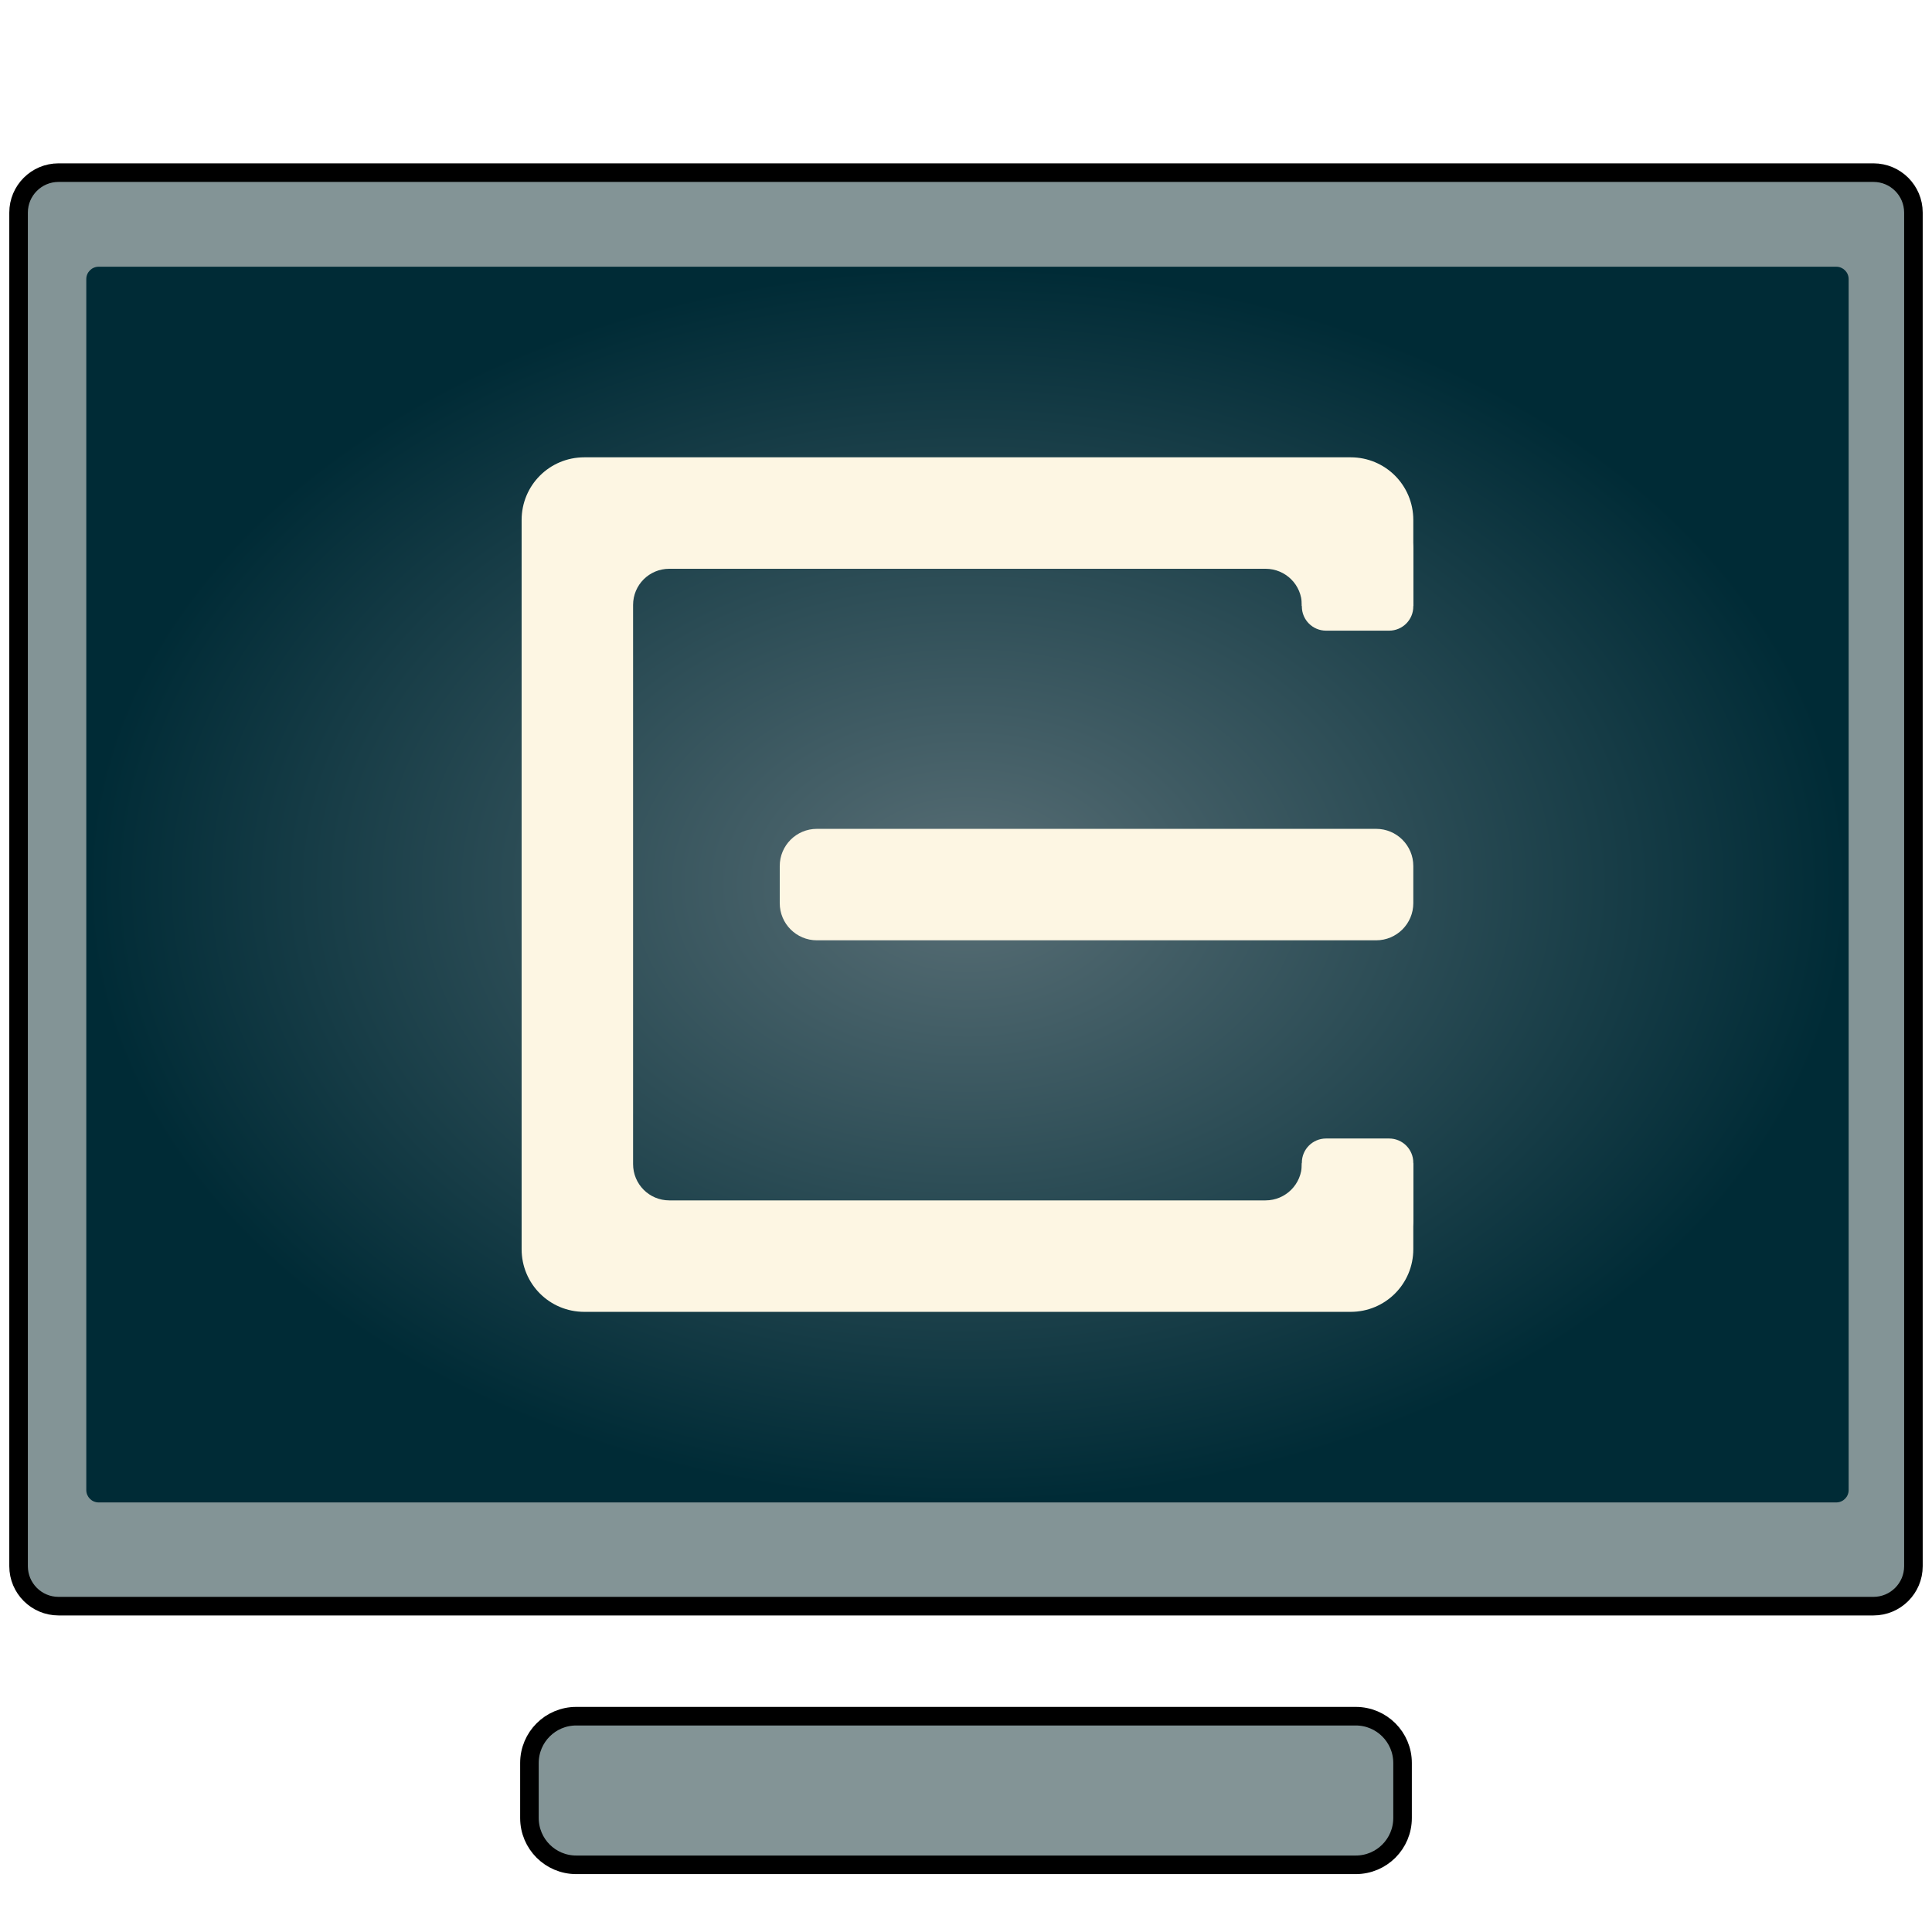
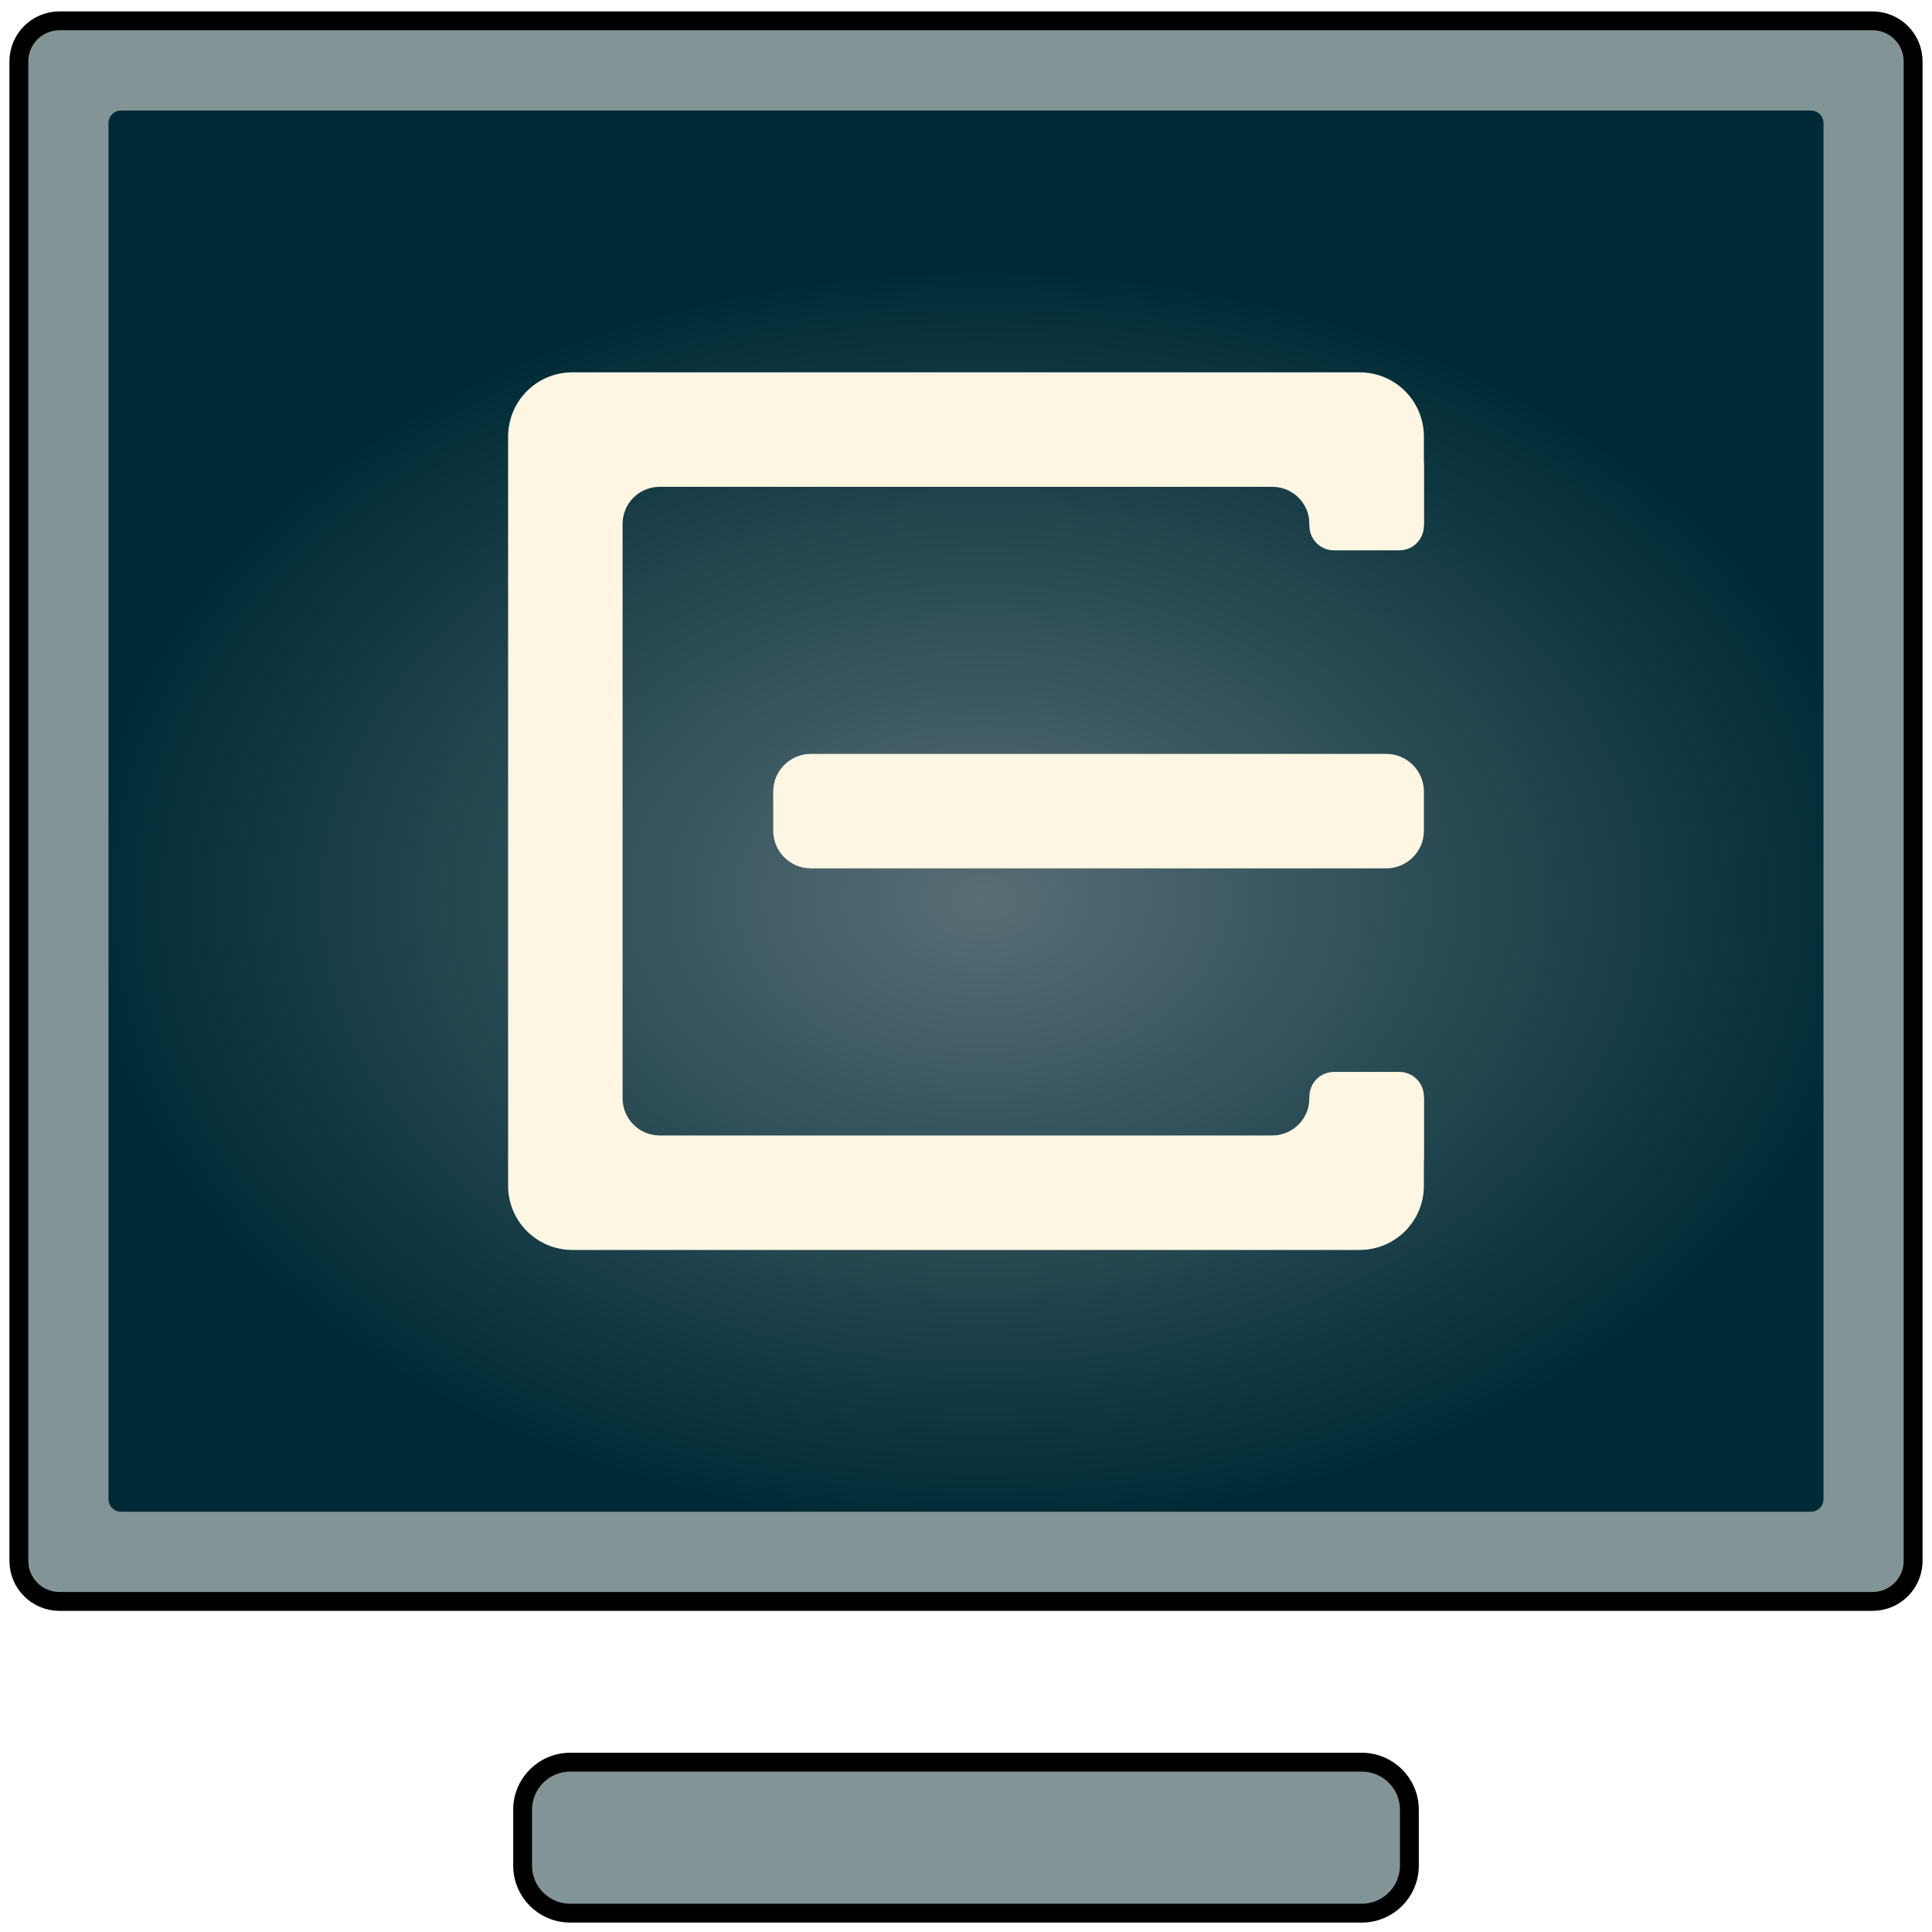
- <svg xmlns="http://www.w3.org/2000/svg" xmlns:ns1="http://www.openswatchbook.org/uri/2009/osb" xmlns:xlink="http://www.w3.org/1999/xlink" width="520" height="520" id="svg2" version="1.1">
+ <svg xmlns="http://www.w3.org/2000/svg" xmlns:ns1="http://www.openswatchbook.org/uri/2009/osb" xmlns:xlink="http://www.w3.org/1999/xlink" width="512" height="512" id="svg2" version="1.1">
  <defs id="defs4">
    <linearGradient id="linearGradient5293" ns1:paint="solid">
      <stop style="stop-color:#790000;stop-opacity:1;" offset="0" id="stop5295" />
    </linearGradient>
    <linearGradient id="linearGradient5281" ns1:paint="solid">
      <stop style="stop-color:#000000;stop-opacity:1;" offset="0" id="stop5283" />
    </linearGradient>
    <linearGradient id="linearGradient5248" ns1:paint="solid">
      <stop style="stop-color:#839496;stop-opacity:1;" offset="0" id="stop5250" />
    </linearGradient>
    <linearGradient id="linearGradient5240" ns1:paint="gradient">
      <stop style="stop-color:#839496;stop-opacity:1;" offset="0" id="stop5242" />
      <stop style="stop-color:#839496;stop-opacity:0;" offset="1" id="stop5244" />
    </linearGradient>
    <linearGradient id="linearGradient5230">
      <stop style="stop-color:#586e75;stop-opacity:1;" offset="0" id="stop5232" />
      <stop style="stop-color:#002b36;stop-opacity:1;" offset="1" id="stop5234" />
    </linearGradient>
    <linearGradient id="linearGradient5220" ns1:paint="solid">
      <stop style="stop-color:#586e75;stop-opacity:1;" offset="0" id="stop5222" />
    </linearGradient>
    <radialGradient xlink:href="#linearGradient5230" id="radialGradient5238" cx="260.394" cy="770.449" fx="260.394" fy="770.449" r="237.171" gradientTransform="matrix(1,0,0,0.7011716,0,230.232)" gradientUnits="userSpaceOnUse" />
+     <radialGradient xlink:href="#linearGradient5230" id="radialGradient5456" gradientUnits="userSpaceOnUse" gradientTransform="matrix(1,0,0,0.7011716,0,-294.1302)" cx="260.394" cy="770.449" fx="260.394" fy="770.449" r="237.171" />
  </defs>
-   <g id="layer1" transform="translate(0,-532.3622)" style="display:inline">
-     <rect style="fill:#839496;fill-opacity:1;fill-rule:nonzero;stroke:#000000;stroke-width:5;stroke-miterlimit:4;stroke-opacity:1;stroke-dasharray:none" id="rect2996" width="510" height="385.832" x="5" y="578.828" ry="10.757" rx="10.757" />
-     <rect style="fill:#839496;fill-opacity:1;stroke:#000000;stroke-width:5;stroke-miterlimit:4;stroke-opacity:1;stroke-dasharray:none" id="rect3914" width="235" height="40" x="142.5" y="994.279" ry="12.59" rx="12.59" />
+   <g id="layer1" transform="translate(0,-540.3622)" style="display:inline">
+     <rect style="fill:#839496;fill-opacity:1;fill-rule:nonzero;stroke:#000000;stroke-width:5;stroke-miterlimit:4;stroke-opacity:1;stroke-dasharray:none" id="rect2996" width="502" height="418.876" x="5" y="545.883" ry="10.757" rx="10.757" />
+     <rect style="fill:#839496;fill-opacity:1;stroke:#000000;stroke-width:5;stroke-miterlimit:4;stroke-opacity:1;stroke-dasharray:none" id="rect3914" width="235" height="40" x="138.5" y="1007.362" ry="12.59" rx="12.59" />
    <text xml:space="preserve" style="font-size:200.016px;font-style:normal;font-variant:normal;font-weight:normal;font-stretch:normal;line-height:125%;letter-spacing:0px;word-spacing:0px;fill:#fdf6e3;fill-opacity:1;stroke:none;display:none;font-family:Calibri;-inkscape-font-specification:Calibri" x="54.857" y="748.656" id="text3916" transform="scale(0.9124346,1.095969)">
      <tspan id="tspan3918" x="54.857" y="748.656" style="font-style:normal;font-variant:normal;font-weight:bold;font-stretch:normal;fill:#fdf6e3;fill-opacity:1;stroke:none;font-family:Calibri;-inkscape-font-specification:Calibri Bold">CE</tspan>
    </text>
    <text transform="scale(0.9124346,1.095969)" id="text3920" y="799.349" x="291.865" style="font-size:200.016px;font-style:normal;font-variant:normal;font-weight:normal;font-stretch:normal;line-height:125%;letter-spacing:0px;word-spacing:0px;fill:#fdf6e3;fill-opacity:1;stroke:none;display:none;font-family:Calibri;-inkscape-font-specification:Calibri" xml:space="preserve">
      <tspan style="font-style:normal;font-variant:normal;font-weight:bold;font-stretch:normal;fill:#fdf6e3;fill-opacity:1;stroke:none;font-family:Calibri;-inkscape-font-specification:Calibri Bold" y="799.349" x="291.865" id="tspan3922">&gt;_</tspan>
    </text>
  </g>
-   <g id="layer3" style="display:inline">
-     <rect transform="translate(0,-532.3622)" style="fill:url(#radialGradient5238);fill-opacity:1;stroke:none;display:inline" id="rect3774" width="474.341" height="332.594" x="23.224" y="604.151" ry="3.335" />
+   <g id="layer3" style="display:inline" transform="translate(0,-8)">
+     <rect style="fill:url(#radialGradient5456);fill-opacity:1;stroke:none;display:inline" id="rect3774" width="454.49" height="371.35" x="28.755" y="37.284" ry="3.335" rx="3.335" />
  </g>
-   <g id="layer2" style="display:inline">
-     <g transform="matrix(0.6510746,0,0,0.6510746,93.82201,-280.172)" id="layer1-7" style="fill:#fdf6e3;fill-opacity:1;stroke:none;display:inline">
+   <g id="layer2" style="display:inline" transform="translate(0,-8)">
+     <g transform="matrix(0.6583885,0,0,0.6583885,87.55673,-301.1216)" id="layer1-7" style="fill:#fdf6e3;fill-opacity:1;stroke:none;display:inline">
      <g id="g3813" transform="translate(-652.3057,-15.3704)">
        <path id="rect3785" transform="matrix(1.535922,0,0,1.535922,-144.1033,430.3223)" d="m 581.969,133.094 c -9.353,0 -16.875,7.522 -16.875,16.875 l 0,196.25 c 0,9.353 7.522,16.875 16.875,16.875 l 206.25,0 c 9.353,0 16.875,-7.522 16.875,-16.875 l 0,-23.125 -30,0 0,0.219 c 0,5.41 -4.371,9.781 -9.781,9.781 l -160.469,0 c -5.41,0 -9.75,-4.371 -9.75,-9.781 l 0,-150.469 c 0,-5.41 4.34,-9.75 9.75,-9.75 l 160.469,0 c 5.41,0 9.781,4.34 9.781,9.75 l 0,0.25 30,0 0,-23.125 c 0,-9.353 -7.522,-16.875 -16.875,-16.875 l -206.25,0 z" style="fill:#fdf6e3;fill-opacity:1;fill-rule:nonzero;stroke:none" />
-         <rect ry="10" rx="10" y="662.39" x="1046.38" height="44.014" width="46.078" id="rect3805" style="fill:#fdf6e3;fill-opacity:1;fill-rule:nonzero;stroke:none" />
-         <rect style="fill:#fdf6e3;fill-opacity:1;fill-rule:nonzero;stroke:none" id="rect3807" width="46.078" height="44.014" x="1046.38" y="916.345" rx="10" ry="10" />
-         <rect ry="15.359" rx="15.359" y="788.336" x="830.544" height="46.078" width="261.914" id="rect3809" style="fill:#fdf6e3;fill-opacity:1;fill-rule:nonzero;stroke:none" />
+         <rect ry="9.889" rx="9.889" y="662.39" x="1046.38" height="44.014" width="46.078" id="rect3805" style="fill:#fdf6e3;fill-opacity:1;fill-rule:nonzero;stroke:none" />
+         <rect style="fill:#fdf6e3;fill-opacity:1;fill-rule:nonzero;stroke:none" id="rect3807" width="46.078" height="44.014" x="1046.38" y="916.345" rx="9.889" ry="9.889" />
+         <rect ry="15.189" rx="15.189" y="788.336" x="830.544" height="46.078" width="261.914" id="rect3809" style="fill:#fdf6e3;fill-opacity:1;fill-rule:nonzero;stroke:none" />
      </g>
    </g>
  </g>
</svg>
